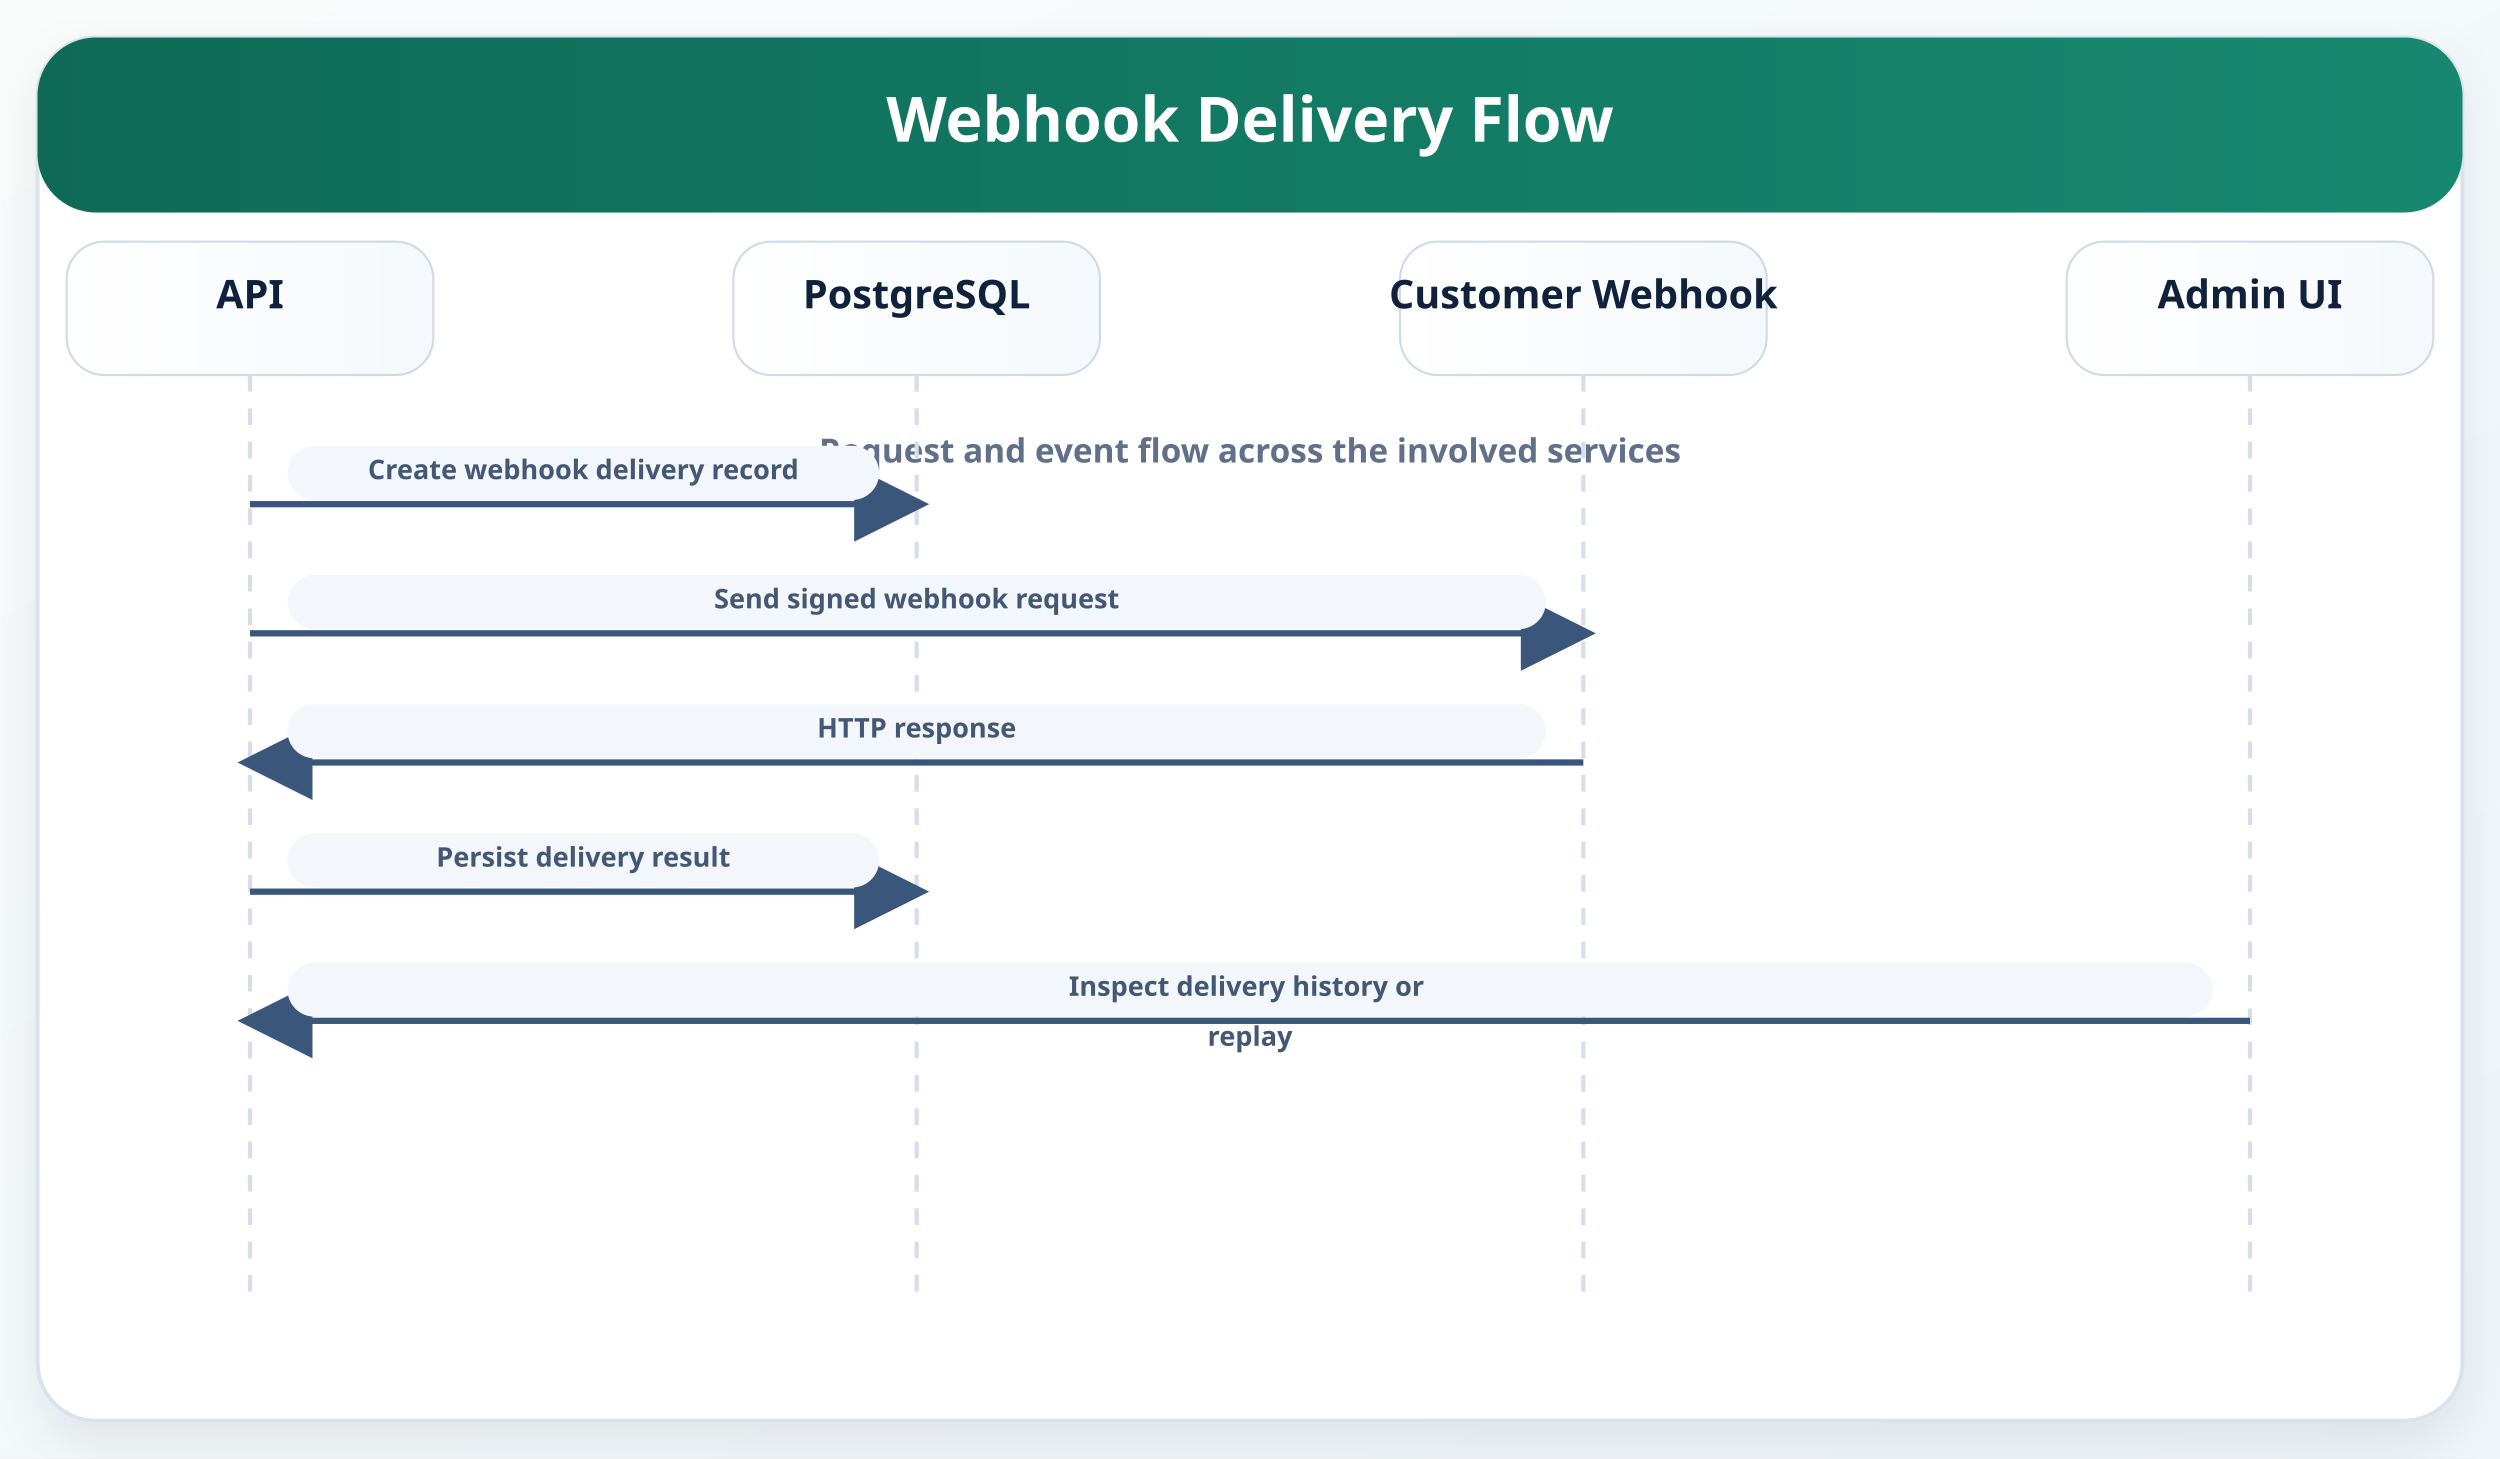
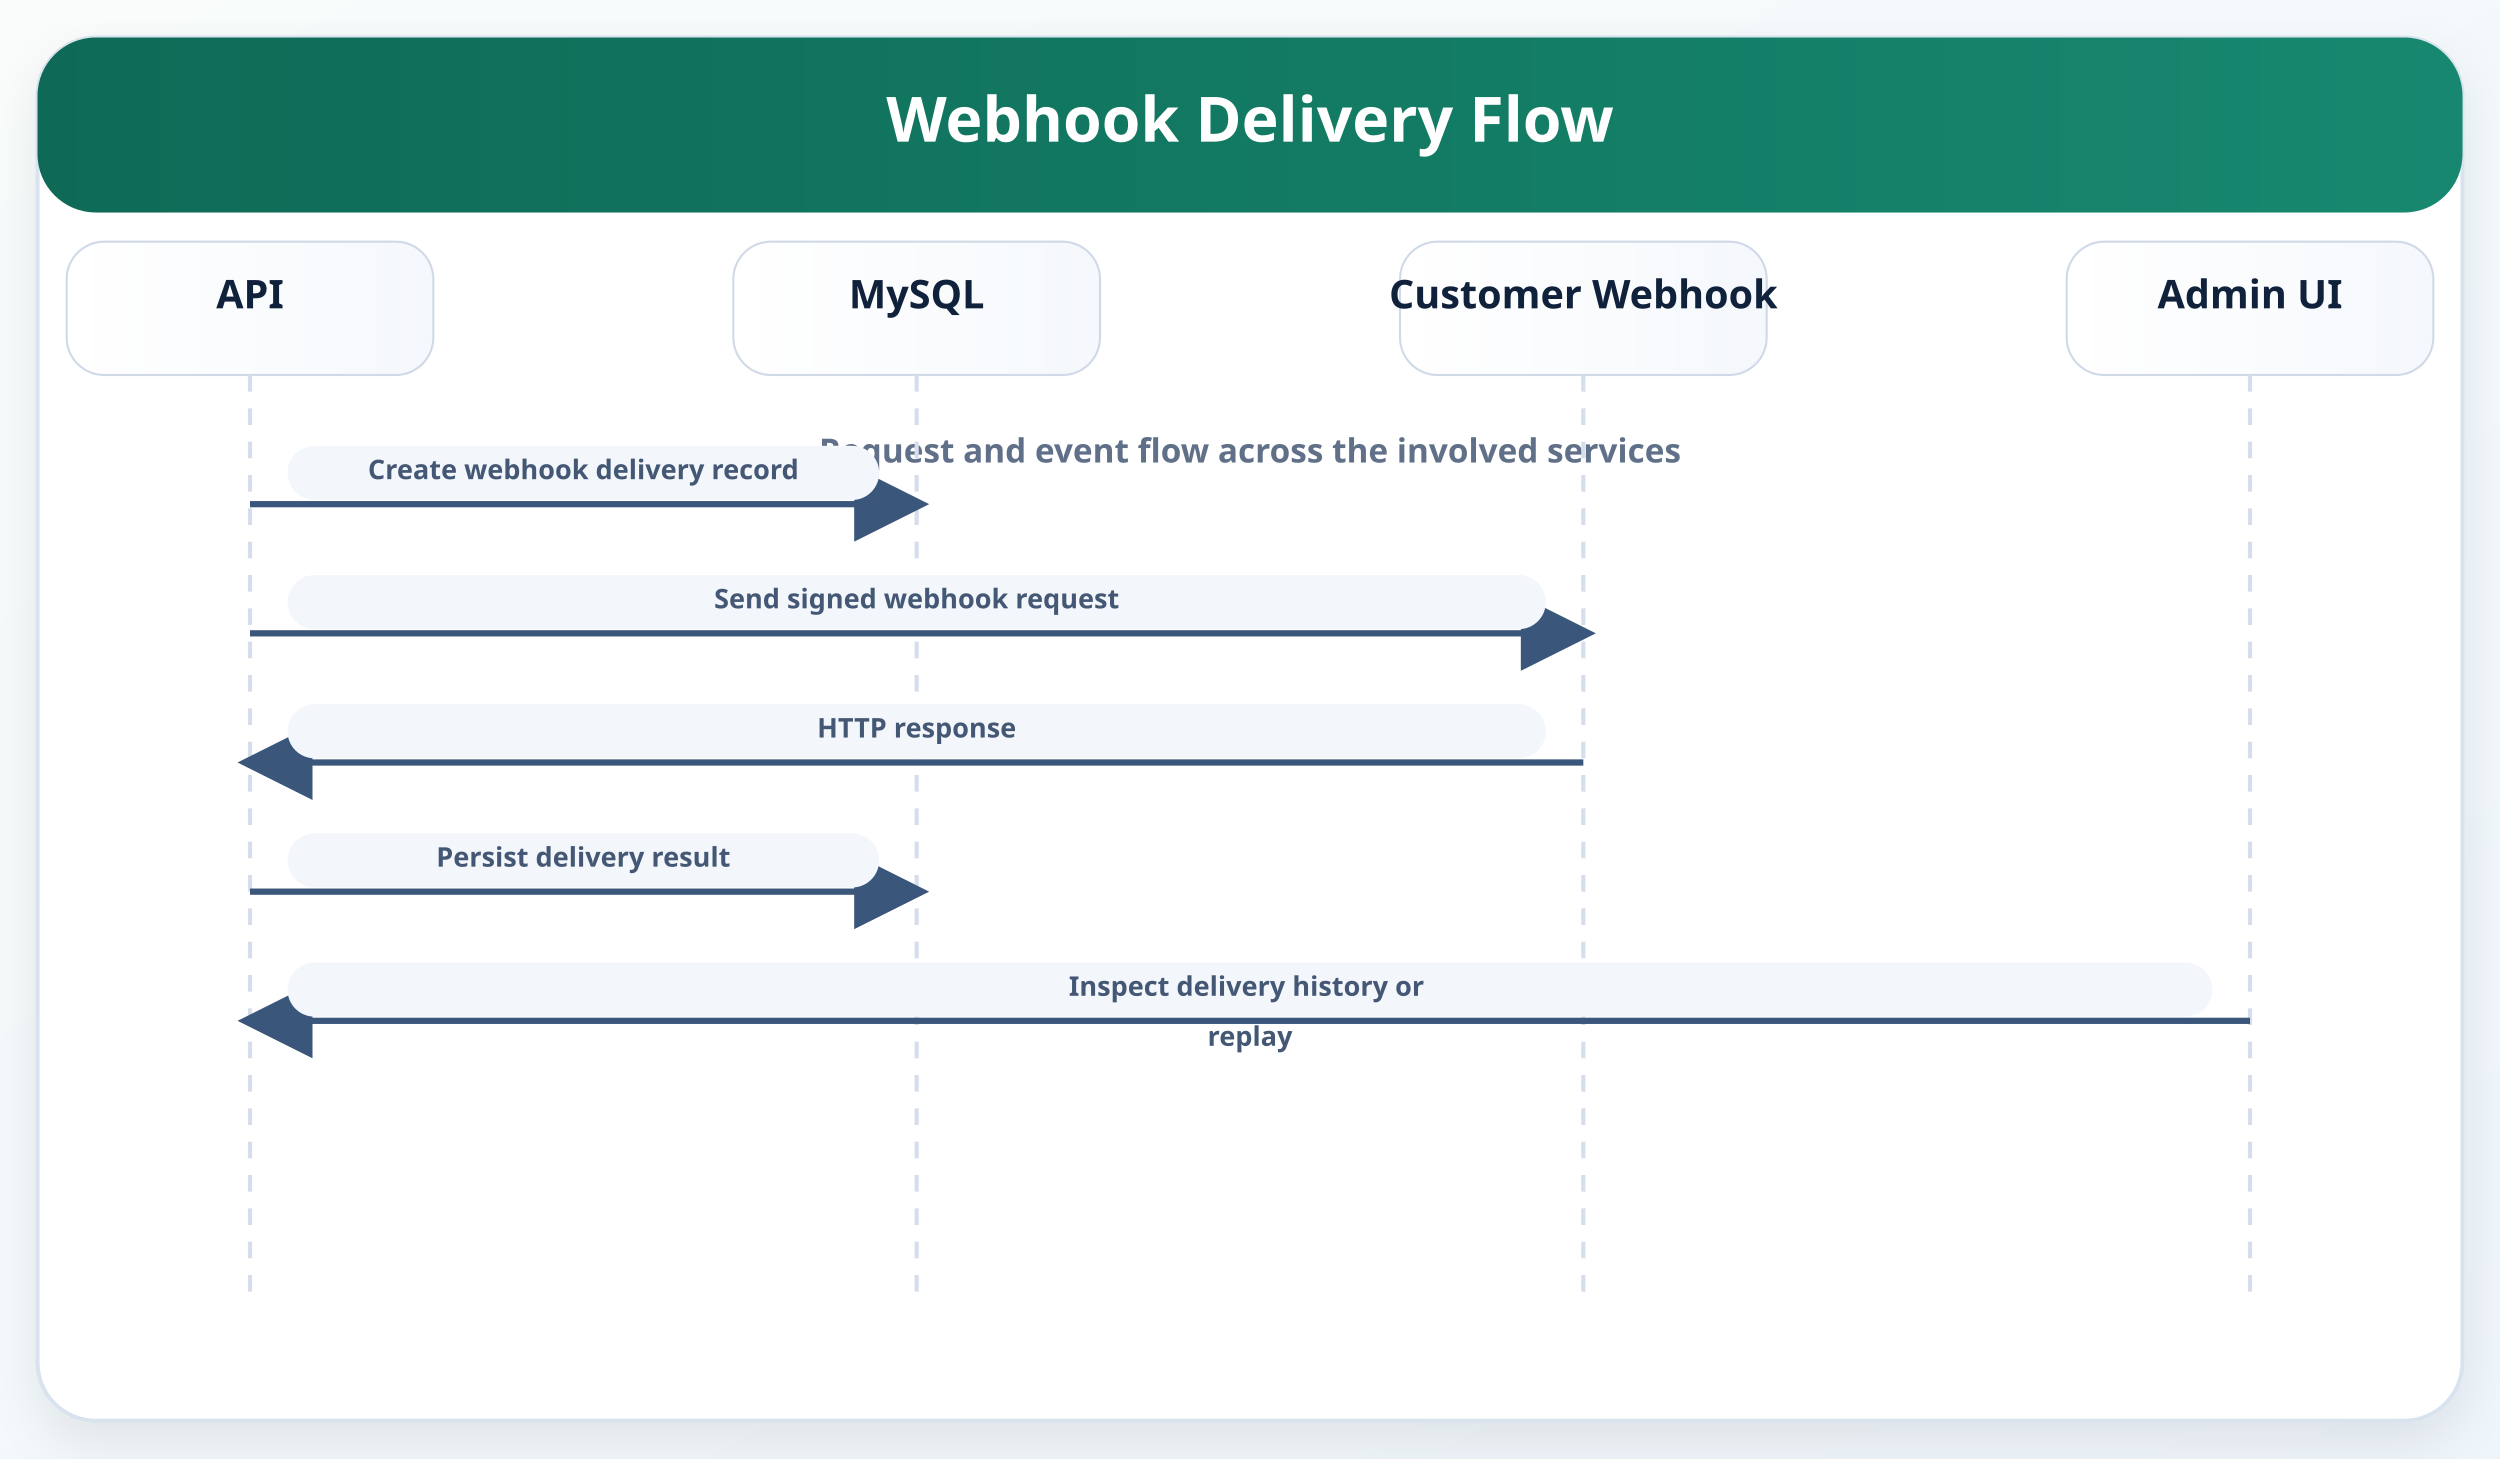
<svg xmlns="http://www.w3.org/2000/svg" width="1200" height="700" viewBox="0 0 1200 700">
  <defs>
    <linearGradient id="shell" x1="0" x2="1" y1="0" y2="1">
      <stop offset="0%" stop-color="#f9fcfb" />
      <stop offset="100%" stop-color="#eef5fb" />
    </linearGradient>
    <linearGradient id="card" x1="0" x2="1">
      <stop offset="0%" stop-color="#ffffff" />
      <stop offset="100%" stop-color="#f5f8fc" />
    </linearGradient>
    <linearGradient id="accent" x1="0" x2="1">
      <stop offset="0%" stop-color="#0e6a56" />
      <stop offset="100%" stop-color="#17886f" />
    </linearGradient>
    <filter id="shadow" x="-20%" y="-20%" width="140%" height="140%">
      <feDropShadow dx="0" dy="10" stdDeviation="12" flood-color="#0c1730" flood-opacity="0.08" />
    </filter>
    <marker id="arrow" markerWidth="12" markerHeight="12" refX="10" refY="6" orient="auto">
      <path d="M0,0 L12,6 L0,12 z" fill="#3a567a" />
    </marker>
  </defs>
  <rect width="1200" height="700" fill="url(#shell)" />
  <rect x="18" y="18" width="1164" height="664" rx="28" fill="#ffffff" stroke="#d9e3ee" stroke-width="2" filter="url(#shadow)" />
  <rect x="18" y="18" width="1164" height="84" rx="28" fill="url(#accent)" />
  <g font-family="IBM Plex Sans, Arial Unicode MS, sans-serif" fill="#10213c">
    <text x="600" y="68" text-anchor="middle" font-size="30" font-weight="700" fill="#ffffff">
      <tspan x="600" dy="0">Webhook Delivery Flow</tspan>
    </text>
    <text x="600" y="222" text-anchor="middle" font-size="16" font-weight="600" fill="#607089">Request and event flow across the involved services</text>
    <rect x="32" y="116" width="176" height="64" rx="18" fill="url(#card)" stroke="#cfd9e7" />
    <text x="120" y="148" text-anchor="middle" font-size="19" font-weight="700" fill="#10213c">
      <tspan x="120" dy="0">API</tspan>
    </text>
    <line x1="120" y1="180" x2="120" y2="624" stroke="#d5deea" stroke-width="2" stroke-dasharray="8 8" />
    <rect x="352" y="116" width="176" height="64" rx="18" fill="url(#card)" stroke="#cfd9e7" />
    <text x="440" y="148" text-anchor="middle" font-size="19" font-weight="700" fill="#10213c">
-       <tspan x="440" dy="0">PostgreSQL</tspan>
+       <tspan x="440" dy="0">MySQL</tspan>
    </text>
    <line x1="440" y1="180" x2="440" y2="624" stroke="#d5deea" stroke-width="2" stroke-dasharray="8 8" />
    <rect x="672" y="116" width="176" height="64" rx="18" fill="url(#card)" stroke="#cfd9e7" />
    <text x="760" y="148" text-anchor="middle" font-size="19" font-weight="700" fill="#10213c">
      <tspan x="760" dy="0">Customer Webhook</tspan>
    </text>
    <line x1="760" y1="180" x2="760" y2="624" stroke="#d5deea" stroke-width="2" stroke-dasharray="8 8" />
    <rect x="992" y="116" width="176" height="64" rx="18" fill="url(#card)" stroke="#cfd9e7" />
    <text x="1080" y="148" text-anchor="middle" font-size="19" font-weight="700" fill="#10213c">
      <tspan x="1080" dy="0">Admin UI</tspan>
    </text>
    <line x1="1080" y1="180" x2="1080" y2="624" stroke="#d5deea" stroke-width="2" stroke-dasharray="8 8" />
    <line x1="120" y1="242" x2="440" y2="242" stroke="#3a567a" stroke-width="3" marker-end="url(#arrow)" />
    <rect x="138" y="214" width="284" height="26" rx="13" fill="#f3f7fb" />
    <text x="280" y="230" text-anchor="middle" font-size="13" font-weight="600" fill="#445875">
      <tspan x="280" dy="0">Create webhook delivery record</tspan>
    </text>
    <line x1="120" y1="304" x2="760" y2="304" stroke="#3a567a" stroke-width="3" marker-end="url(#arrow)" />
    <rect x="138" y="276" width="604" height="26" rx="13" fill="#f3f7fb" />
    <text x="440" y="292" text-anchor="middle" font-size="13" font-weight="600" fill="#445875">
      <tspan x="440" dy="0">Send signed webhook request</tspan>
    </text>
    <line x1="760" y1="366" x2="120" y2="366" stroke="#3a567a" stroke-width="3" marker-end="url(#arrow)" />
    <rect x="138" y="338" width="604" height="26" rx="13" fill="#f3f7fb" />
    <text x="440" y="354" text-anchor="middle" font-size="13" font-weight="600" fill="#445875">
      <tspan x="440" dy="0">HTTP response</tspan>
    </text>
    <line x1="120" y1="428" x2="440" y2="428" stroke="#3a567a" stroke-width="3" marker-end="url(#arrow)" />
    <rect x="138" y="400" width="284" height="26" rx="13" fill="#f3f7fb" />
    <text x="280" y="416" text-anchor="middle" font-size="13" font-weight="600" fill="#445875">
      <tspan x="280" dy="0">Persist delivery result</tspan>
    </text>
    <line x1="1080" y1="490" x2="120" y2="490" stroke="#3a567a" stroke-width="3" marker-end="url(#arrow)" />
    <rect x="138" y="462" width="924" height="26" rx="13" fill="#f3f7fb" />
    <text x="600" y="478" text-anchor="middle" font-size="13" font-weight="600" fill="#445875">
      <tspan x="600" dy="0">Inspect delivery history or</tspan>
      <tspan x="600" dy="24">replay</tspan>
    </text>
  </g>
</svg>
